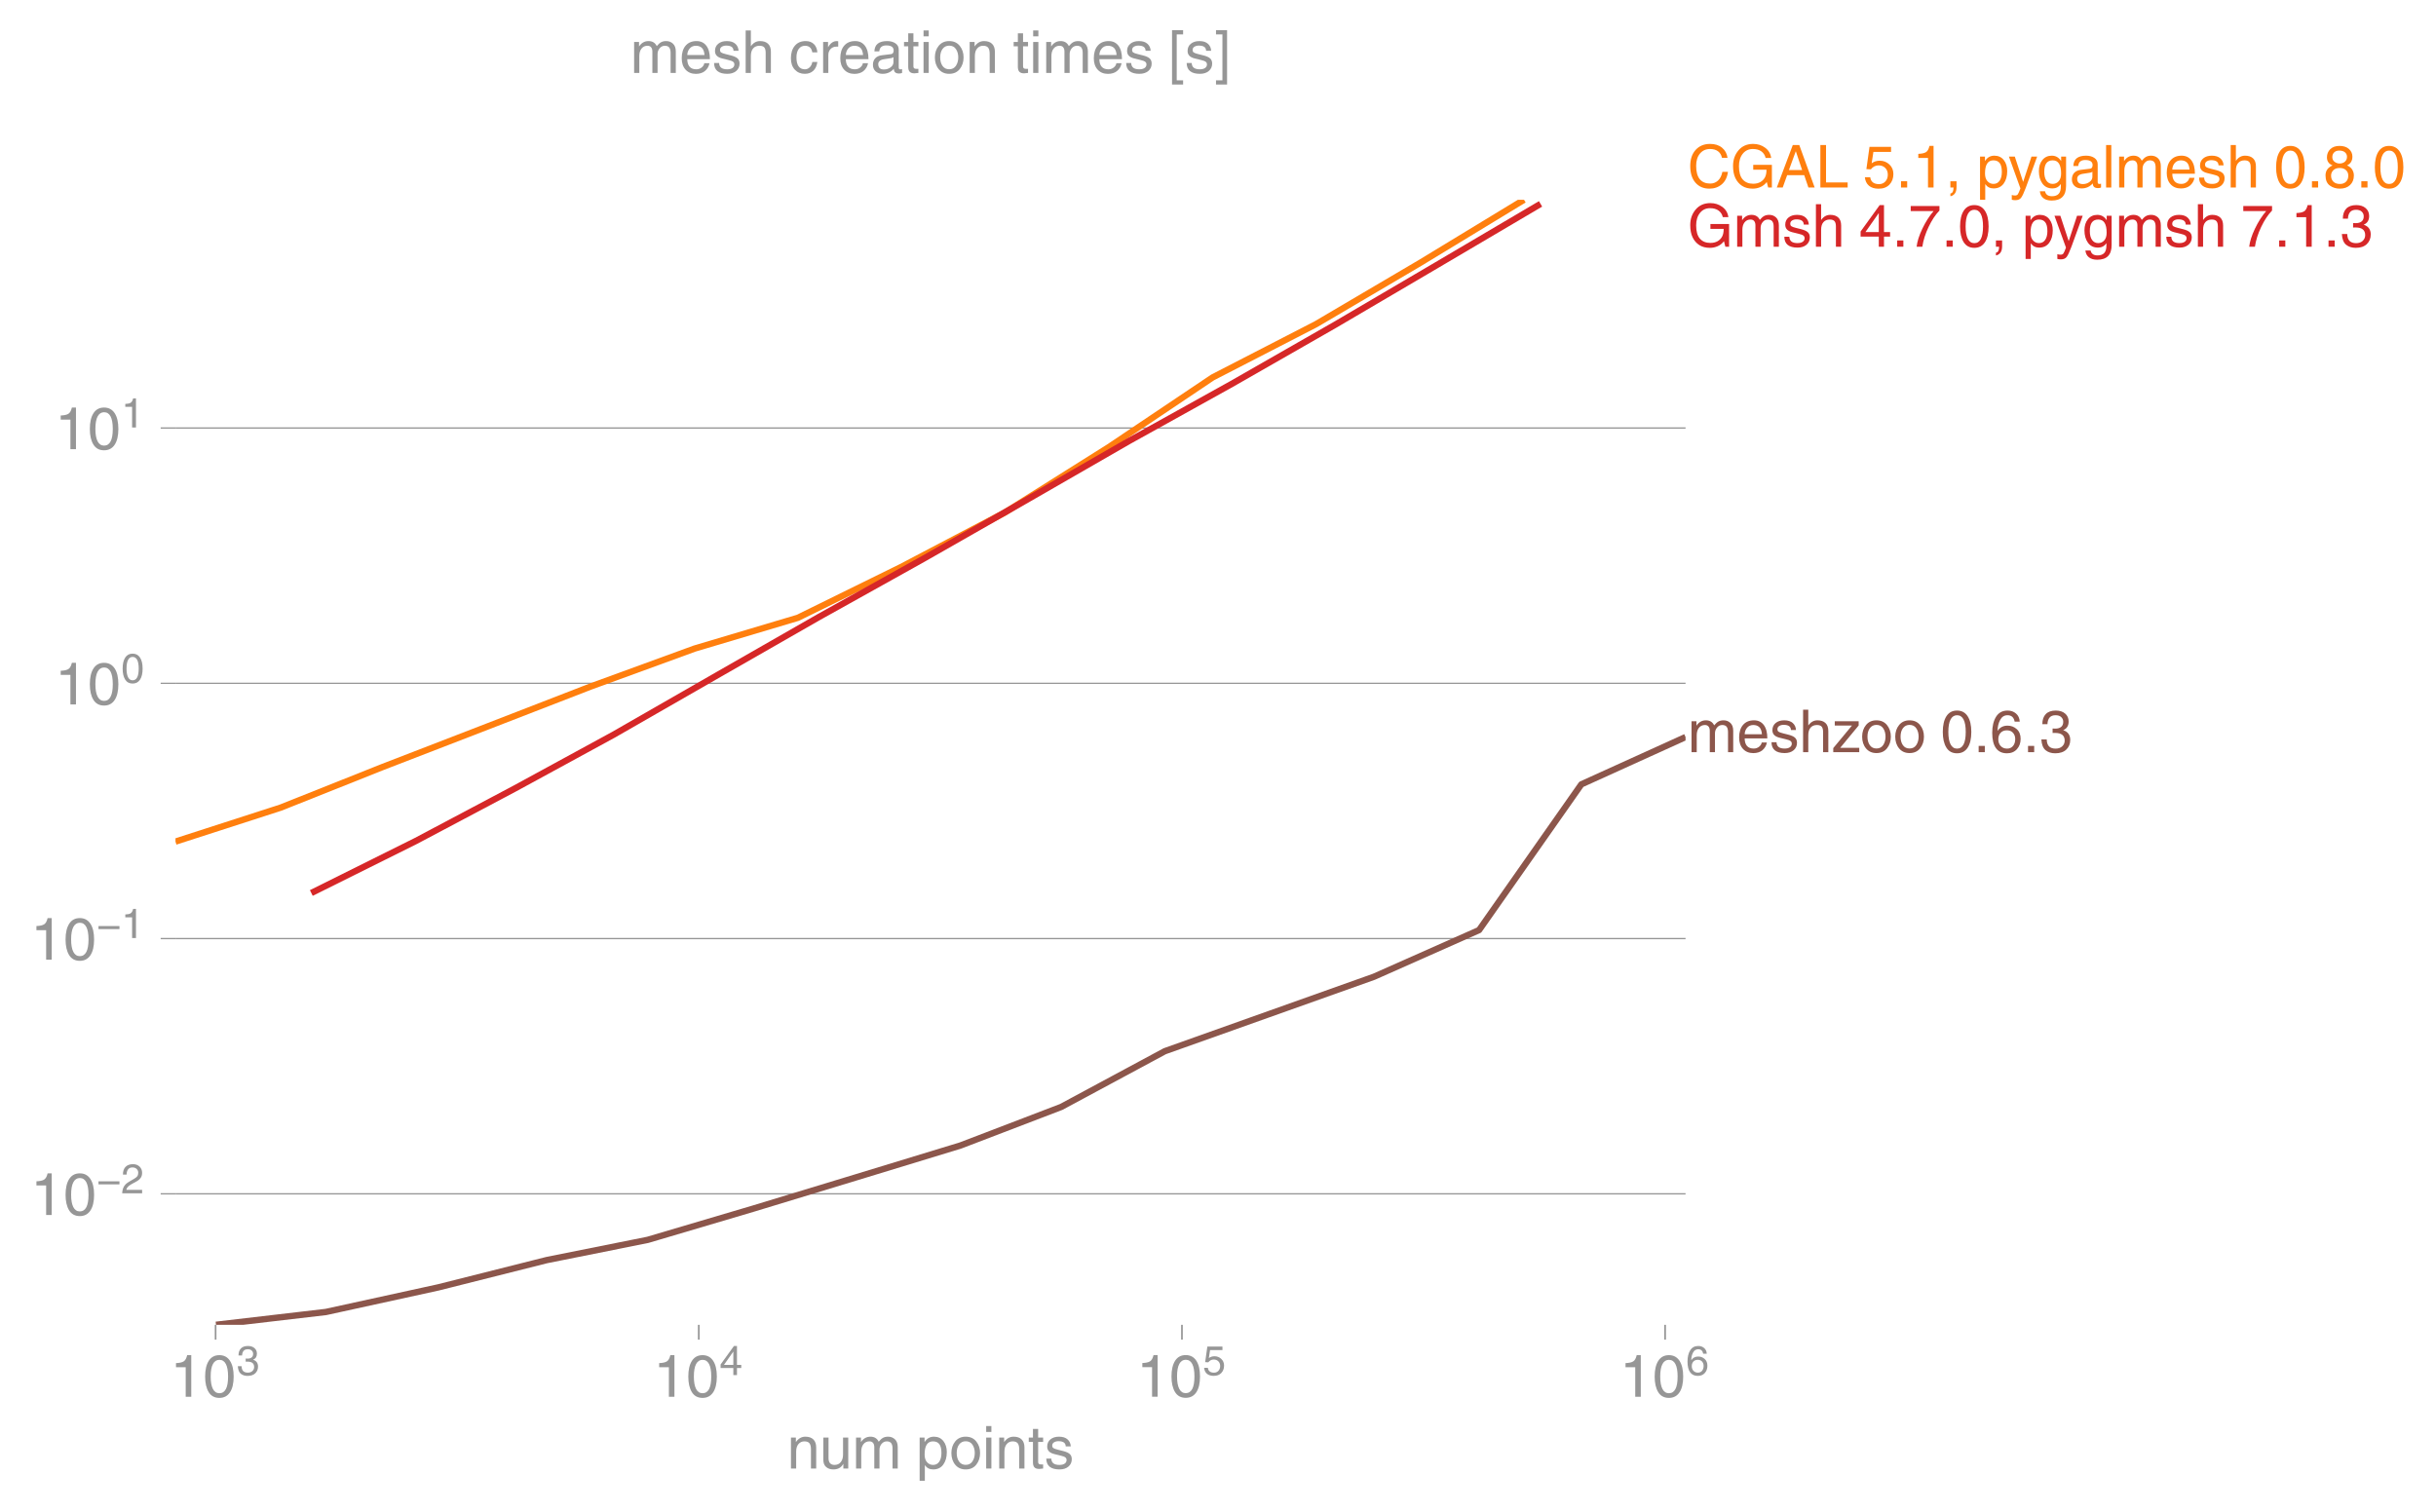
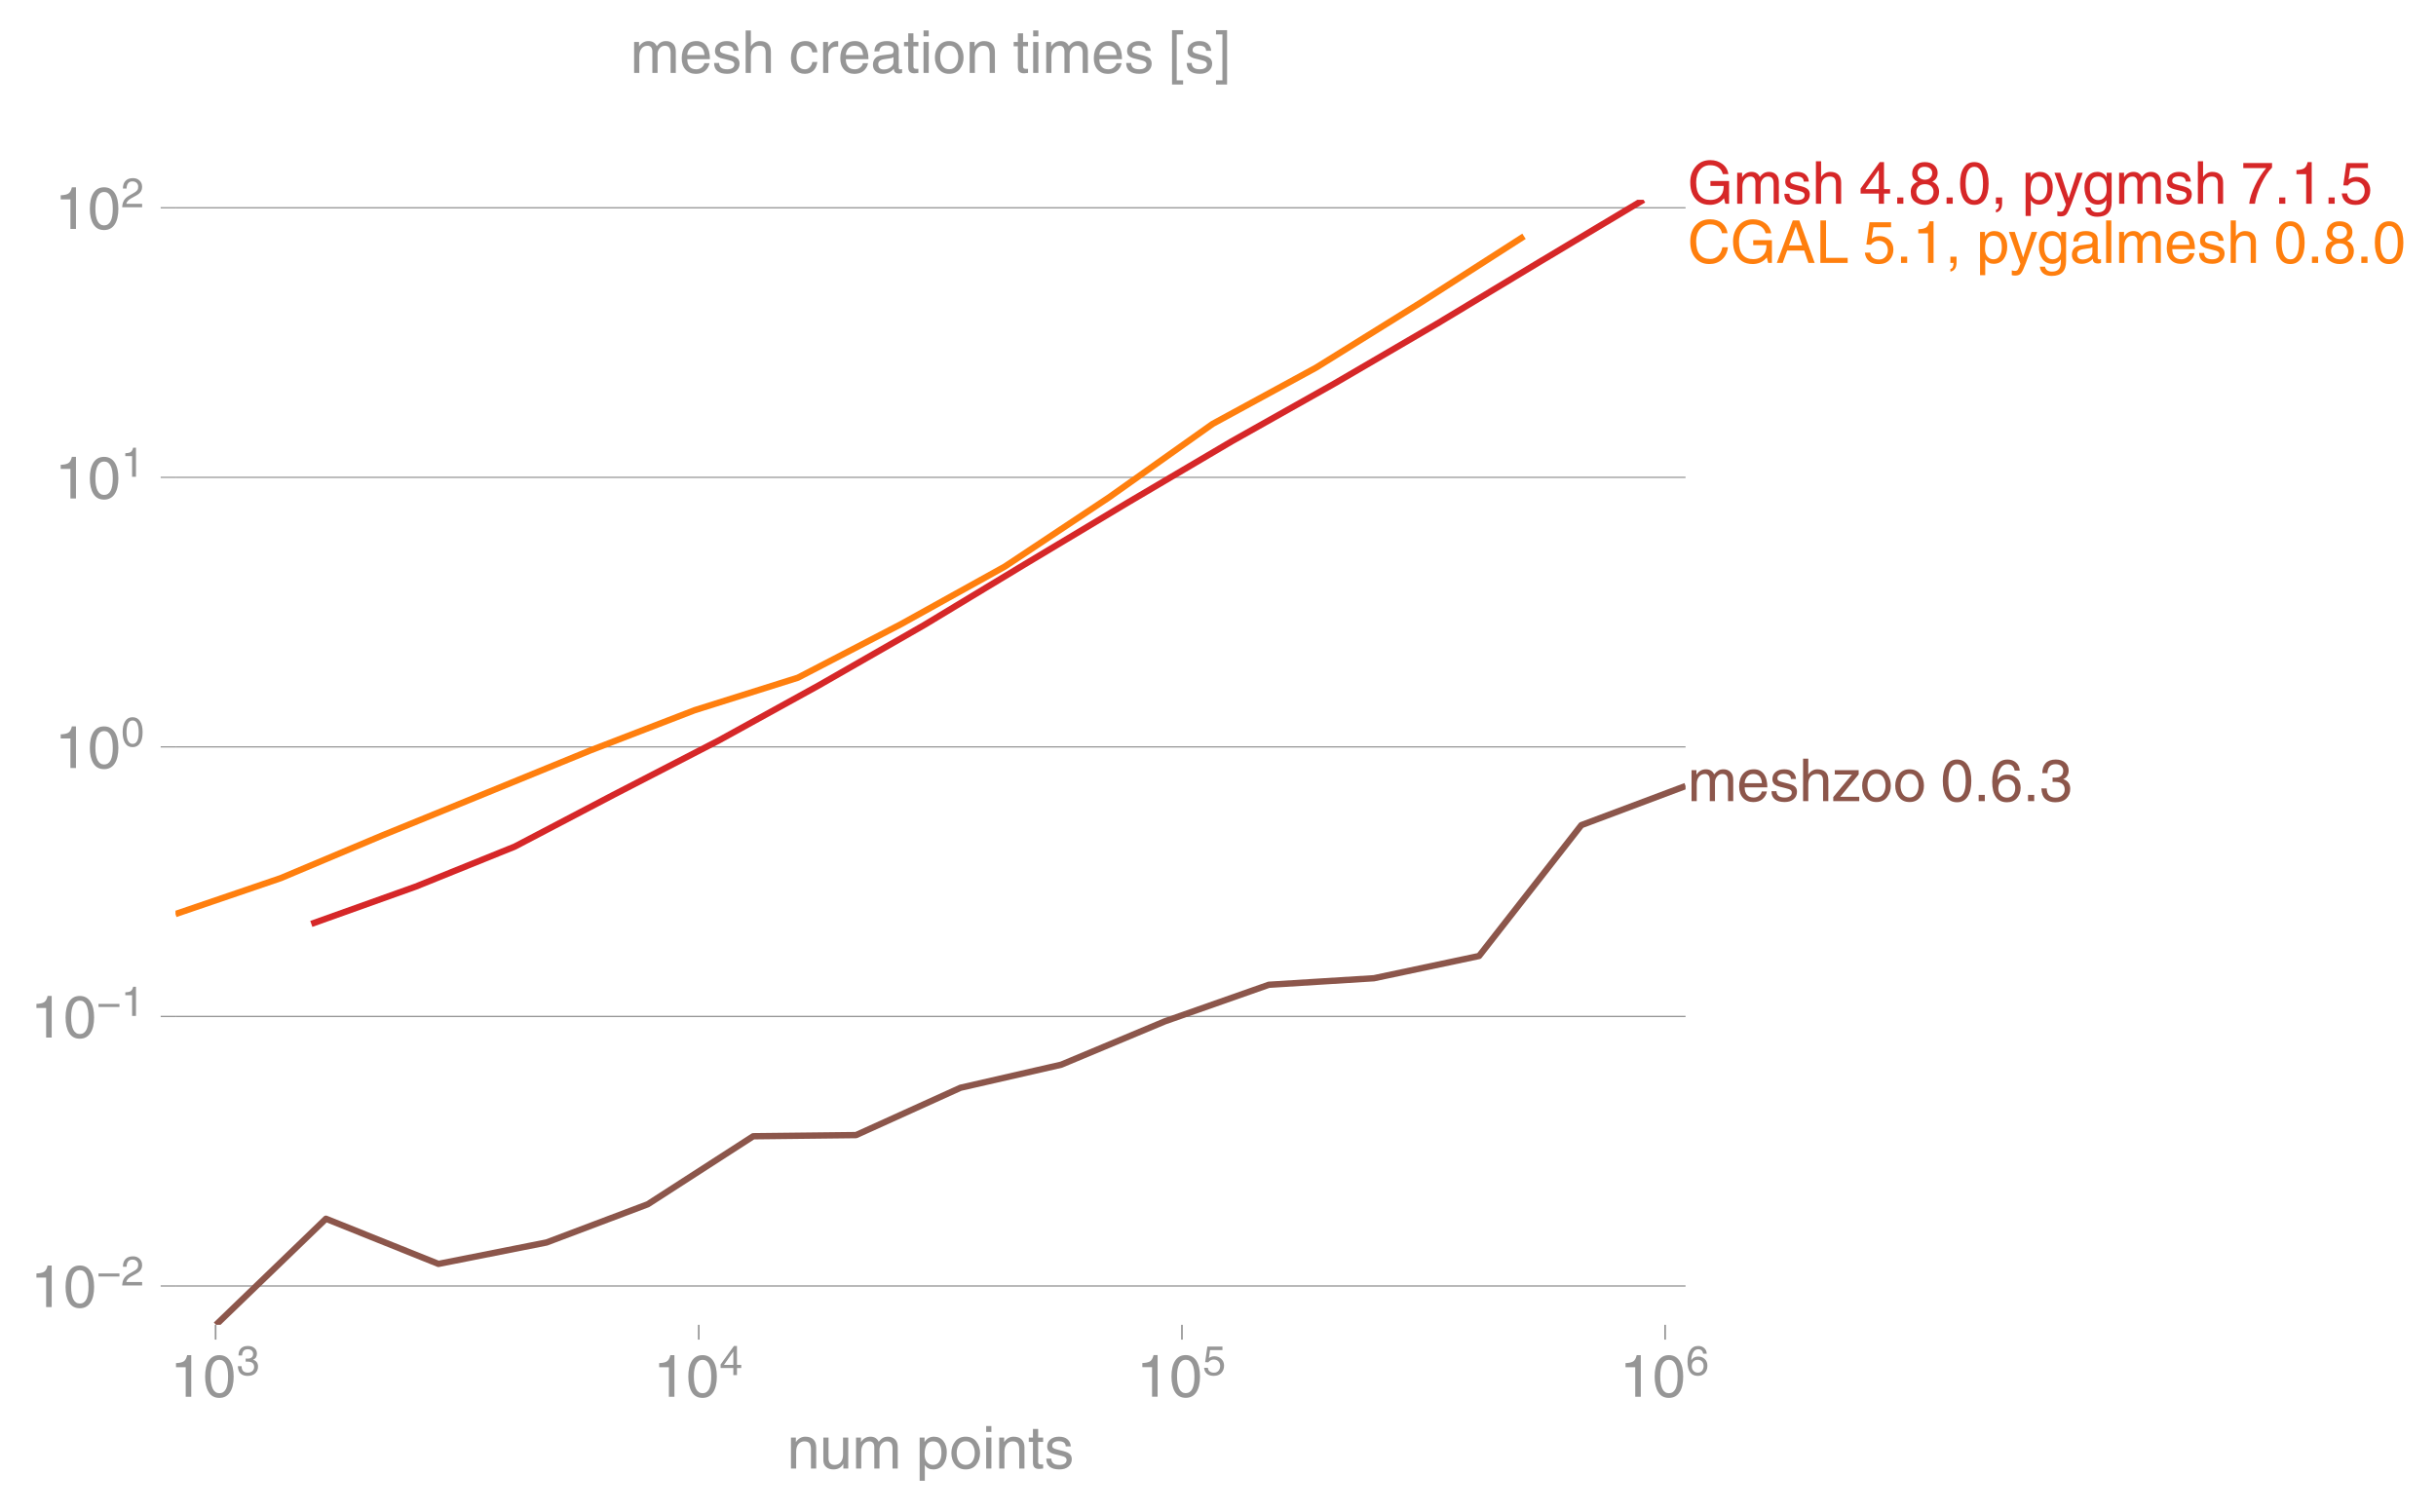
<svg xmlns="http://www.w3.org/2000/svg" xmlns:xlink="http://www.w3.org/1999/xlink" height="476.609" viewBox="0 0 576.096 357.457" width="768.128">
  <defs>
    <style>*{stroke-linecap:butt;stroke-linejoin:round}</style>
  </defs>
  <g id="figure_1">
    <path d="M0 357.457h576.096V0H0z" fill="none" id="patch_1" />
    <g id="axes_1">
      <path d="M41.5 313.361h357.12V47.25H41.5z" fill="none" id="patch_2" />
      <g id="matplotlib.axis_1">
        <g id="xtick_1">
          <g id="line2d_1">
            <defs>
-               <path d="M0 0v3.5" id="m8f7991a002" stroke="#969696" stroke-width=".4" />
-             </defs>
-             <use x="50.986" xlink:href="#m8f7991a002" y="313.361" fill="#969696" stroke="#969696" stroke-width=".4" />
+               <path d="M0 0v3.5" id="ma5dc2920b9" stroke="#969696" stroke-width=".4" />
+             </defs>
+             <use x="50.986" xlink:href="#ma5dc2920b9" y="313.361" fill="#969696" stroke="#969696" stroke-width=".4" />
          </g>
          <g transform="matrix(.14 0 0 -.14 40.206 330.41)" fill="#969696" id="text_1">
            <defs>
              <path d="M35.89 0h-9.374v49.906H10.109v6.985q8.594.28 12.782 2.75Q27.094 62.109 29 70.313h6.89z" id="HelveticaWorld-Regular-49" />
              <path d="M42.484 34.188q0 14.109-3.734 21.156-3.734 7.062-10.969 7.062-7.078 0-10.89-7.062-3.797-7.047-3.797-21.157 0-13.671 3.75-20.937Q20.609 6 27.78 6q7.235 0 10.969 7 3.734 7.016 3.734 21.188zm9.422 0q0-17.297-6.25-26.704-6.25-9.39-17.875-9.39-12.062 0-18.062 9.734-6 9.75-6 26.36 0 17.03 6.14 26.578 6.157 9.547 17.922 9.547 11.625 0 17.875-9.5t6.25-26.626z" id="HelveticaWorld-Regular-48" />
              <path d="M22.406 39.984q2.203-.187 4.594-.187 6.203 0 9.781 2.86 3.594 2.859 3.594 8.656 0 4.687-3.344 7.89-3.343 3.203-9.64 3.203-6.985 0-10.235-4.11-3.234-4.093-3.437-10.983h-8.64q0 10.984 5.765 16.984 5.765 6.016 16.937 6.016 9.922 0 15.828-5.11 5.907-5.094 5.907-13.39 0-10.704-9.032-14.5v-.204q11.72-4 11.72-16.406 0-9.906-6.595-16.265-6.593-6.344-18.703-6.344-9.906 0-16.312 5.203Q4.204 8.5 3.422 21.484H12.5q.203-8.109 4-11.797Q20.313 6 27.484 6q6.938 0 11.141 3.86 4.203 3.859 4.203 9.718 0 6.406-4.016 9.672-4 3.266-12.39 3.266-2 0-4.016-.094z" id="HelveticaWorld-Regular-51" />
            </defs>
            <use transform="translate(0 .173)" xlink:href="#HelveticaWorld-Regular-49" />
            <use transform="translate(55.615 .173)" xlink:href="#HelveticaWorld-Regular-48" />
            <use transform="matrix(.7 0 0 .7 112.146 36.781)" xlink:href="#HelveticaWorld-Regular-51" />
          </g>
        </g>
        <g id="xtick_2">
-           <use x="165.254" xlink:href="#m8f7991a002" y="313.361" fill="#969696" stroke="#969696" stroke-width=".4" id="line2d_2" />
+           <use x="165.254" xlink:href="#ma5dc2920b9" y="313.361" fill="#969696" stroke="#969696" stroke-width=".4" id="line2d_2" />
          <g transform="matrix(.14 0 0 -.14 154.474 330.41)" fill="#969696" id="text_2">
            <defs>
              <path d="M10.594 24.703h22.61v31.89h-.188zM42 17.093V0h-8.797v17.094H2.484v8.593L34.72 70.314H42v-45.61h10.297v-7.61z" id="HelveticaWorld-Regular-52" />
            </defs>
            <use transform="translate(0 .173)" xlink:href="#HelveticaWorld-Regular-49" />
            <use transform="translate(55.615 .173)" xlink:href="#HelveticaWorld-Regular-48" />
            <use transform="matrix(.7 0 0 .7 112.146 36.781)" xlink:href="#HelveticaWorld-Regular-52" />
          </g>
        </g>
        <g id="xtick_3">
-           <use x="279.522" xlink:href="#m8f7991a002" y="313.361" fill="#969696" stroke="#969696" stroke-width=".4" id="line2d_3" />
+           <use x="279.522" xlink:href="#ma5dc2920b9" y="313.361" fill="#969696" stroke="#969696" stroke-width=".4" id="line2d_3" />
          <g transform="matrix(.14 0 0 -.14 268.742 330.41)" fill="#969696" id="text_3">
            <defs>
              <path d="M14.703 40.922q5.813 4.39 13.625 4.39 9.469 0 16.281-6.296 6.813-6.297 6.813-16.22 0-10.78-6.578-17.796-6.563-7-18.422-7-10.313 0-16.266 5.047Q4.203 8.109 3.22 17.39h9.094q.671-5.672 4.437-8.672 3.766-3 10.453-3 6.485 0 10.64 4.484Q42 14.703 42 21.688q0 7.125-4.36 11.421-4.343 4.297-11.218 4.297-7.813 0-13.047-6.687l-7.563.39 5.266 37.594h36.438v-8.5H17.672z" id="HelveticaWorld-Regular-53" />
            </defs>
            <use transform="translate(0 .3)" xlink:href="#HelveticaWorld-Regular-49" />
            <use transform="translate(55.615 .3)" xlink:href="#HelveticaWorld-Regular-48" />
            <use transform="matrix(.7 0 0 .7 112.146 36.908)" xlink:href="#HelveticaWorld-Regular-53" />
          </g>
        </g>
        <g id="xtick_4">
-           <use x="393.789" xlink:href="#m8f7991a002" y="313.361" fill="#969696" stroke="#969696" stroke-width=".4" id="line2d_4" />
+           <use x="393.789" xlink:href="#ma5dc2920b9" y="313.361" fill="#969696" stroke="#969696" stroke-width=".4" id="line2d_4" />
          <g transform="matrix(.14 0 0 -.14 383.01 330.41)" fill="#969696" id="text_4">
            <defs>
              <path d="M14.11 21.578q0-6.875 4.093-11.234Q22.313 6 28.906 6q6.297 0 10.032 4.438 3.734 4.453 3.734 11.687 0 6.297-3.688 10.547-3.687 4.25-10.468 4.25-6.594 0-10.5-4.156-3.907-4.157-3.907-11.188zM41.702 51.61q-.984 5.375-3.984 8.078-3 2.72-8.125 2.72-8.11 0-12.36-7.923-4.25-7.906-4.343-18.109l.203-.188q5.61 8.641 16.687 8.641 8.844 0 15.438-5.86 6.593-5.859 6.593-16.452 0-10.5-6.25-17.47-6.25-6.952-16.843-6.952-12.219 0-18.563 8.687-6.344 8.703-6.344 25.938 0 16.593 6.485 27.093 6.5 10.5 19.484 10.5 8.407 0 14.219-5.015 5.813-5 6.297-13.688z" id="HelveticaWorld-Regular-54" />
            </defs>
            <use transform="translate(0 .173)" xlink:href="#HelveticaWorld-Regular-49" />
            <use transform="translate(55.615 .173)" xlink:href="#HelveticaWorld-Regular-48" />
            <use transform="matrix(.7 0 0 .7 112.146 36.781)" xlink:href="#HelveticaWorld-Regular-54" />
          </g>
        </g>
        <g transform="matrix(.14 0 0 -.14 186.133 347.359)" fill="#969696" id="text_5">
          <defs>
            <path d="M49.219 0h-8.844v32.172q0 7.422-2.594 10.578-2.578 3.156-8.578 3.156-5.906 0-9.875-4.5-3.953-4.484-3.953-12.89V0H6.594v52.297h8.297v-7.375h.203q6.203 8.89 15.812 8.89 8.89 0 13.594-4.718 4.719-4.703 4.719-13.5z" id="HelveticaWorld-Regular-110" />
            <path d="M6.11 52.297h8.78V17.578q0-5.765 2.61-8.625Q20.125 6.11 25 6.11q6.781 0 10.594 4.797 3.812 4.813 3.812 12.578v28.813h8.782V0H39.89v7.625l-.188.188q-4.984-9.329-16.61-9.329-7.515 0-12.25 4.094Q6.11 6.688 6.11 14.703z" id="HelveticaWorld-Regular-117" />
            <path d="M6.594 52.297h8.297v-7.375h.203q5.906 8.89 15.812 8.89 9.813 0 13.922-8.5 3.75 4.594 7.266 6.547 3.515 1.953 8.703 1.953 6.781 0 11.484-4.453Q77 44.922 77 36.187V0h-8.781v33.797q0 6.094-2.297 9.094-2.297 3.015-7.422 3.015-5.172 0-8.75-4.203-3.563-4.203-3.563-9.812V0h-8.78v36.188q0 4.53-2.11 7.124-2.094 2.594-6.094 2.594-6.297 0-10.062-4.687-3.766-4.688-3.766-12.703V0H6.594z" id="HelveticaWorld-Regular-109" />
            <path d="M14.984 23.688q0-8.407 4.094-13 4.11-4.579 10.219-4.579 6.687 0 10.39 5.438 3.72 5.453 3.72 14.765 0 10.22-3.563 14.907-3.563 4.687-10.735 4.687-6.984 0-10.562-5.5-3.563-5.5-3.563-16.718zm-8.39 28.609h8.297v-7.375h.203q5.61 8.89 15.625 8.89 10.11 0 15.937-7.359 5.828-7.344 5.828-18.766 0-12.796-5.953-21Q40.578-1.515 29.5-1.515q-9.094 0-13.922 7.032h-.203v-26.22H6.594z" id="HelveticaWorld-Regular-112" />
            <path d="M12.703 26.219q0-8.735 3.953-14.375 3.953-5.64 11.219-5.64 7.531 0 11.438 5.905 3.906 5.907 3.906 14.11 0 8.297-3.907 14.078-3.906 5.797-11.437 5.797-6.969 0-11.078-5.453-4.094-5.438-4.094-14.422zm-8.984 0q0 11.672 6.484 19.625 6.5 7.968 17.672 7.968 11.438 0 17.875-8.062 6.453-8.047 6.453-19.531 0-11.516-6.406-19.625-6.39-8.11-17.922-8.11-11.078 0-17.625 7.86-6.531 7.86-6.531 19.875z" id="HelveticaWorld-Regular-111" />
            <path d="M6.594 61.813v9.968h8.781v-9.969zM15.375 0H6.594v52.297h8.781z" id="HelveticaWorld-Regular-105" />
            <path d="M17.188 45.016V10.984q0-2 1.093-3.046 1.11-1.047 3.938-1.047h3.375V0Q20.797-.688 19-.688q-5.516 0-8.063 2.641-2.53 2.64-2.53 8.547v34.516H1.311v7.28h7.094v14.595h8.781V52.297h8.407v-7.281z" id="HelveticaWorld-Regular-116" />
            <path d="M36.078 37.406q-.187 4.688-3.344 6.735-3.14 2.047-9.047 2.047-4.296 0-7.359-1.907-3.047-1.89-3.047-5.468 0-2.829 1.797-4.172 1.813-1.344 7.828-2.86l8.688-2.187q7.906-2 11.297-5.11 3.406-3.093 3.406-8.656 0-7.719-5.64-12.531-5.641-4.813-15.063-4.813-11 0-16.64 4.563-5.626 4.578-5.735 13.75h8.5q.203-5.422 3.594-8.063 3.39-2.625 10.171-2.625 5.516 0 8.766 2.188 3.25 2.203 3.25 6.11 0 2.78-2.11 4.437-2.093 1.672-8.296 3.078l-10.203 2.5q-6.203 1.562-9.157 4.656-2.953 3.094-2.953 8.031 0 7.72 5.516 12.203 5.531 4.5 14.406 4.5 9.485 0 14.531-4.624 5.047-4.61 5.344-11.782z" id="HelveticaWorld-Regular-115" />
          </defs>
          <use xlink:href="#HelveticaWorld-Regular-110" />
          <use x="55.176" xlink:href="#HelveticaWorld-Regular-117" />
          <use x="109.961" xlink:href="#HelveticaWorld-Regular-109" />
          <use x="192.969" xlink:href="#HelveticaWorld-Regular-32" />
          <use x="217.383" xlink:href="#HelveticaWorld-Regular-112" />
          <use x="273.877" xlink:href="#HelveticaWorld-Regular-111" />
          <use x="329.785" xlink:href="#HelveticaWorld-Regular-105" />
          <use x="351.807" xlink:href="#HelveticaWorld-Regular-110" />
          <use x="406.982" xlink:href="#HelveticaWorld-Regular-116" />
          <use x="434.668" xlink:href="#HelveticaWorld-Regular-115" />
        </g>
      </g>
      <g id="matplotlib.axis_2">
        <g id="ytick_1">
-           <path clip-path="url(#p9f9def0054)" d="M41.5 282.382h357.12" fill="none" stroke="#969696" stroke-linecap="square" stroke-width=".3" id="line2d_5" />
+           <path clip-path="url(#p8ce16226fa)" d="M41.5 304.178h357.12" fill="none" stroke="#969696" stroke-linecap="square" stroke-width=".3" id="line2d_5" />
          <g id="line2d_6">
            <defs>
-               <path d="M0 0h-3.5" id="mca8e8d5b51" stroke="#969696" stroke-width=".3" />
-             </defs>
-             <use x="41.5" xlink:href="#mca8e8d5b51" y="282.382" fill="#969696" stroke="#969696" stroke-width=".3" />
-           </g>
-           <g transform="matrix(.14 0 0 -.14 7.2 287.406)" fill="#969696" id="text_6">
+               <path d="M0 0h-3.5" id="m4bba16a520" stroke="#969696" stroke-width=".3" />
+             </defs>
+             <use x="41.5" xlink:href="#m4bba16a520" y="304.178" fill="#969696" stroke="#969696" stroke-width=".3" />
+           </g>
+           <g transform="matrix(.14 0 0 -.14 7.2 309.203)" fill="#969696" id="text_6">
            <defs>
              <path d="M54.594 21.578H4v7.328h50.594z" id="HelveticaWorld-Regular-8722" />
              <path d="M4.39 45.125q0 12.39 6.391 18.781 6.406 6.407 17.938 6.407 9.656 0 15.812-5.86 6.157-5.86 6.157-15.14 0-7.22-3.547-12.188-3.532-4.953-10.422-8.703l-12.11-6.64Q13.922 15.921 12.5 8.296h38.188V0H2.593q.39 9.906 4.297 16.5 3.906 6.594 12.203 11.375l12.593 7.328q5.032 2.89 7.329 5.984 2.297 3.094 2.297 8.516 0 5.375-3.766 9.031-3.75 3.672-10.156 3.672-7.078 0-10.594-4.672-3.516-4.656-3.61-12.609z" id="HelveticaWorld-Regular-50" />
            </defs>
            <use transform="translate(0 .173)" xlink:href="#HelveticaWorld-Regular-49" />
            <use transform="translate(55.615 .173)" xlink:href="#HelveticaWorld-Regular-48" />
            <use transform="matrix(.7 0 0 .7 112.146 36.781)" xlink:href="#HelveticaWorld-Regular-8722" />
            <use transform="matrix(.7 0 0 .7 153.161 36.781)" xlink:href="#HelveticaWorld-Regular-50" />
          </g>
        </g>
        <g id="ytick_2">
-           <path clip-path="url(#p9f9def0054)" d="M41.5 222.002h357.12" fill="none" stroke="#969696" stroke-linecap="square" stroke-width=".3" id="line2d_7" />
-           <use x="41.5" xlink:href="#mca8e8d5b51" y="222.002" fill="#969696" stroke="#969696" stroke-width=".3" id="line2d_8" />
-           <g transform="matrix(.14 0 0 -.14 7.2 227.027)" fill="#969696" id="text_7">
+           <path clip-path="url(#p8ce16226fa)" d="M41.5 240.42h357.12" fill="none" stroke="#969696" stroke-linecap="square" stroke-width=".3" id="line2d_7" />
+           <use x="41.5" xlink:href="#m4bba16a520" y="240.421" fill="#969696" stroke="#969696" stroke-width=".3" id="line2d_8" />
+           <g transform="matrix(.14 0 0 -.14 7.2 245.445)" fill="#969696" id="text_7">
            <use transform="translate(0 .173)" xlink:href="#HelveticaWorld-Regular-49" />
            <use transform="translate(55.615 .173)" xlink:href="#HelveticaWorld-Regular-48" />
            <use transform="matrix(.7 0 0 .7 112.146 36.781)" xlink:href="#HelveticaWorld-Regular-8722" />
            <use transform="matrix(.7 0 0 .7 153.161 36.781)" xlink:href="#HelveticaWorld-Regular-49" />
          </g>
        </g>
        <g id="ytick_3">
-           <path clip-path="url(#p9f9def0054)" d="M41.5 161.622h357.12" fill="none" stroke="#969696" stroke-linecap="square" stroke-width=".3" id="line2d_9" />
-           <use x="41.5" xlink:href="#mca8e8d5b51" y="161.622" fill="#969696" stroke="#969696" stroke-width=".3" id="line2d_10" />
-           <g transform="matrix(.14 0 0 -.14 12.94 166.647)" fill="#969696" id="text_8">
+           <path clip-path="url(#p8ce16226fa)" d="M41.5 176.663h357.12" fill="none" stroke="#969696" stroke-linecap="square" stroke-width=".3" id="line2d_9" />
+           <use x="41.5" xlink:href="#m4bba16a520" y="176.663" fill="#969696" stroke="#969696" stroke-width=".3" id="line2d_10" />
+           <g transform="matrix(.14 0 0 -.14 12.94 181.688)" fill="#969696" id="text_8">
            <use transform="translate(0 .173)" xlink:href="#HelveticaWorld-Regular-49" />
            <use transform="translate(55.615 .173)" xlink:href="#HelveticaWorld-Regular-48" />
            <use transform="matrix(.7 0 0 .7 112.146 36.781)" xlink:href="#HelveticaWorld-Regular-48" />
          </g>
        </g>
        <g id="ytick_4">
-           <path clip-path="url(#p9f9def0054)" d="M41.5 101.242h357.12" fill="none" stroke="#969696" stroke-linecap="square" stroke-width=".3" id="line2d_11" />
-           <use x="41.5" xlink:href="#mca8e8d5b51" y="101.242" fill="#969696" stroke="#969696" stroke-width=".3" id="line2d_12" />
-           <g transform="matrix(.14 0 0 -.14 12.94 106.267)" fill="#969696" id="text_9">
+           <path clip-path="url(#p8ce16226fa)" d="M41.5 112.906h357.12" fill="none" stroke="#969696" stroke-linecap="square" stroke-width=".3" id="line2d_11" />
+           <use x="41.5" xlink:href="#m4bba16a520" y="112.906" fill="#969696" stroke="#969696" stroke-width=".3" id="line2d_12" />
+           <g transform="matrix(.14 0 0 -.14 12.94 117.93)" fill="#969696" id="text_9">
            <use transform="translate(0 .173)" xlink:href="#HelveticaWorld-Regular-49" />
            <use transform="translate(55.615 .173)" xlink:href="#HelveticaWorld-Regular-48" />
            <use transform="matrix(.7 0 0 .7 112.146 36.781)" xlink:href="#HelveticaWorld-Regular-49" />
          </g>
        </g>
-       </g>
-       <path clip-path="url(#p9f9def0054)" d="M51.086 313.361l26-3.036 26.6-5.819 25.577-6.444 23.927-4.796 24.939-7.382 24.326-7.399 24.701-7.538 23.814-9.118 24.501-13.184 24.598-8.758 24.853-8.848 24.873-11.044 24.18-34.469 24.645-11.187" fill="none" stroke="#8c564b" stroke-linecap="square" stroke-width="1.5" id="line2d_13" />
-       <path clip-path="url(#p9f9def0054)" d="M41.5 199.067l24.891-8.042 24.172-9.632 24.838-9.595 24.23-9.392 24.63-8.993 24.423-7.283 24.344-11.973 24.6-12.923 24.556-15.445 24.591-16.513 24.443-12.593 24.714-14.551 24.485-14.883" fill="none" stroke="#ff7f0e" stroke-linecap="square" stroke-width="1.5" id="line2d_14" />
-       <path clip-path="url(#p9f9def0054)" d="M73.624 211.224l24.685-12.289 23.432-12.42 23.29-12.693 24.948-14.315 23.571-13.495 25.003-13.943 23.78-13.565 24.69-14.209 24.224-13.46 24.392-13.954 24.235-14.237 24.456-14.418" fill="none" stroke="#d62728" stroke-linecap="square" stroke-width="1.5" id="line2d_15" />
-       <g transform="matrix(.14 0 0 -.14 399.113 177.915)" fill="#8c564b" id="text_10">
+         <g id="ytick_5">
+           <path clip-path="url(#p8ce16226fa)" d="M41.5 49.149h357.12" fill="none" stroke="#969696" stroke-linecap="square" stroke-width=".3" id="line2d_13" />
+           <use x="41.5" xlink:href="#m4bba16a520" y="49.149" fill="#969696" stroke="#969696" stroke-width=".3" id="line2d_14" />
+           <g transform="matrix(.14 0 0 -.14 12.94 54.173)" fill="#969696" id="text_10">
+             <use transform="translate(0 .173)" xlink:href="#HelveticaWorld-Regular-49" />
+             <use transform="translate(55.615 .173)" xlink:href="#HelveticaWorld-Regular-48" />
+             <use transform="matrix(.7 0 0 .7 112.146 36.781)" xlink:href="#HelveticaWorld-Regular-50" />
+           </g>
+         </g>
+       </g>
+       <path clip-path="url(#p8ce16226fa)" d="M51.086 313.361l26-25.086 26.6 10.681 25.577-5.07 23.927-9.034 24.939-16.09 24.326-.276 24.701-11.195 23.814-5.457 24.501-10.247 24.598-8.655 24.853-1.545 24.873-5.266 24.18-30.948 24.645-9.25" fill="none" stroke="#8c564b" stroke-linecap="square" stroke-width="1.5" id="line2d_15" />
+       <path clip-path="url(#p8ce16226fa)" d="M41.5 216.203l24.891-8.492 24.172-10.17 24.838-10.132 24.23-9.918 24.63-9.496 24.423-7.69 24.344-12.643 24.6-13.647 24.556-16.309 24.591-17.436 24.443-13.297 24.714-15.365 24.485-15.715" fill="none" stroke="#ff7f0e" stroke-linecap="square" stroke-width="1.5" id="line2d_16" />
+       <path clip-path="url(#p8ce16226fa)" d="M73.624 218.533l24.685-8.819 23.432-9.469 23.29-12.21 24.948-12.884 23.571-12.986 25.003-14.315 23.78-14.367 24.69-14.79 24.224-14.279 24.392-13.726 24.235-14.136 24.456-14.74 24.361-14.563" fill="none" stroke="#d62728" stroke-linecap="square" stroke-width="1.5" id="line2d_17" />
+       <g transform="matrix(.14 0 0 -.14 399.113 189.498)" fill="#8c564b" id="text_11">
        <defs>
          <path d="M42.484 30.328q-.687 8.485-4.5 12.031-3.797 3.547-10.109 3.547-6.39 0-10.328-4.5-3.922-4.484-4.172-11.078zm8.391-13.922q-1.453-8.11-7.953-13.422-5.719-4.5-15.047-4.593-10.984.093-17.438 7.203Q4 12.704 4 24.704q0 13.78 6.64 21.437 6.641 7.672 18.47 7.672 10.593 0 16.546-7.922 5.953-7.907 5.953-22.594H13.375q0-8.203 3.813-12.703Q21 6.109 28.608 6.109q5.375 0 9.235 3.235 3.86 3.25 4.25 7.062z" id="HelveticaWorld-Regular-101" />
          <path d="M49.219 0h-8.844v34.188q0 6.296-2.438 9-2.437 2.718-7.953 2.718-6.797 0-10.703-4.406-3.906-4.39-3.906-12.984V0H6.594v71.781h8.781V45.312h.203q6 8.5 15.328 8.5 8.594 0 13.453-4.5 4.86-4.484 4.86-13.718z" id="HelveticaWorld-Regular-104" />
          <path d="M14.11 7.328h32.187V0H2.39v6.89l31.64 38.126H4.938v7.28h40.374v-7.171z" id="HelveticaWorld-Regular-122" />
          <path d="M19.094 0H8.687v10.594h10.407z" id="HelveticaWorld-Regular-46" />
        </defs>
        <use xlink:href="#HelveticaWorld-Regular-109" />
        <use x="83.008" xlink:href="#HelveticaWorld-Regular-101" />
        <use x="138.428" xlink:href="#HelveticaWorld-Regular-115" />
        <use x="188.428" xlink:href="#HelveticaWorld-Regular-104" />
        <use x="243.604" xlink:href="#HelveticaWorld-Regular-122" />
        <use x="291.072" xlink:href="#HelveticaWorld-Regular-111" />
        <use x="346.98" xlink:href="#HelveticaWorld-Regular-111" />
        <use x="402.889" xlink:href="#HelveticaWorld-Regular-32" />
        <use x="427.303" xlink:href="#HelveticaWorld-Regular-48" />
        <use x="482.918" xlink:href="#HelveticaWorld-Regular-46" />
        <use x="510.701" xlink:href="#HelveticaWorld-Regular-54" />
        <use x="566.316" xlink:href="#HelveticaWorld-Regular-46" />
        <use x="594.1" xlink:href="#HelveticaWorld-Regular-51" />
      </g>
-       <g transform="matrix(.14 0 0 -.14 399.113 44.355)" fill="#ff7f0e" id="text_11">
+       <g transform="matrix(.14 0 0 -.14 399.113 62.188)" fill="#ff7f0e" id="text_12">
        <defs>
          <path d="M58.016 50.203q-1.625 7.313-6.782 11.094-5.14 3.797-13.343 3.797-10.594 0-17.047-7.703-6.438-7.688-6.438-20.766 0-15.14 6.094-22.547 6.11-7.39 17.688-7.39 7.609 0 13.093 5.046 5.5 5.063 7.407 14.688h9.421Q66.22 12.594 57.625 5.344t-20.906-7.25q-14.703 0-23.516 10.11Q4.391 18.311 4.391 36.28q0 17.328 9.203 27.36 9.203 10.047 24.297 10.047 12.5 0 20.265-6.454 7.766-6.437 9.235-17.03z" id="HelveticaWorld-Regular-67" />
          <path d="M38.484 38.375h31.532V0h-6.297l-2.344 9.281Q56.781 3.421 50.578.75q-6.187-2.656-12.875-2.656-10.797 0-18.047 4.703-7.25 4.719-11.265 13.015-4 8.313-4 20.72 0 15.468 9.203 26.312 9.203 10.843 24.781 10.843 11.625 0 20.313-6.5Q67.39 60.688 68.796 50h-9.375q-1.703 7.078-7.219 11.078-5.516 4.016-14.312 4.016-10.594 0-17.047-7.985-6.438-7.984-6.438-21.125 0-15.28 6.39-22.437Q27.204 6.39 38.282 6.39q7.235 0 12.235 2.859 5 2.86 7.687 7.766 2.688 4.906 2.688 13.062H38.484z" id="HelveticaWorld-Regular-71" />
          <path d="M44 29.5L33.406 61.078h-.203L21.687 29.5zm-25.297-8.594L11.188 0h-9.97l27 71.781h10.985L65.187 0H54.594l-7.078 20.906z" id="HelveticaWorld-Regular-65" />
          <path d="M17.672 8.594h36.531V0H8.11v71.781h9.563z" id="HelveticaWorld-Regular-76" />
          <path d="M8.688 10.594h10.406V.78q0-7.422-3.078-11.172-3.078-3.765-7.328-4.312v4.594Q14.015-9.422 14.015 0H8.687z" id="HelveticaWorld-Regular-44" />
          <path d="M39.016 52.297h9.562L29.891.984q-.5-1.375-.985-2.593-4.25-11.329-7.328-15.547-3.078-4.235-9.953-4.235-3.61 0-5.906.782v8.015q2.484-.89 5.468-.89 3.22 0 4.704 2.03 1.5 2.032 4.421 9.938L.875 52.297h9.922L24.812 9.719H25z" id="HelveticaWorld-Regular-121" />
          <path d="M12.984 26.313q0-9.61 3.813-14.907Q20.609 6.11 27.094 6.11q6.312 0 10.312 4.579 4 4.593 4 13 0 11.03-3.5 16.625-3.484 5.593-10.61 5.593-7.171 0-10.75-4.765-3.562-4.766-3.562-14.828zM49.812 2.983q0-12.609-6.062-18.797-6.047-6.203-18.266-6.203-8.78 0-13.984 4.047Q6.297-13.922 5.516-6.39h8.796q.672-3.812 3.532-6.062 2.86-2.25 8.281-2.25 7.375 0 11.125 3.969 3.766 3.953 3.766 12.828v3.719h-.188q-4.937-7.329-13.922-7.329-11.187 0-17.093 8.25-5.907 8.25-5.907 20.953 0 11.625 5.953 18.875 5.97 7.25 15.829 7.25 9.906 0 15.625-8.89h.187v7.375h8.313z" id="HelveticaWorld-Regular-103" />
          <path d="M38.375 26.703q-.969-1.015-3.828-1.656-2.86-.625-10.672-1.656-5.766-.688-8.469-2.844-2.703-2.14-2.703-5.656 0-4.297 2.281-6.688 2.297-2.39 7.329-2.39 6.296 0 11.171 3.578 4.891 3.593 4.891 8.718zM6.203 36.375q.297 8.844 5.734 13.14 5.454 4.297 15.844 4.297 8.297 0 13.907-3.765 5.624-3.75 5.624-10.844V9.078Q47.313 6 50.094 6q1.125 0 2.89.39V0Q50.594-.984 48-.984q-4.5 0-6.703 1.921-2.188 1.938-2.281 6.047-7.516-8.5-18.891-8.5-7.422 0-11.922 4.204Q3.72 6.89 3.72 13.624q0 6.89 3.906 11.125Q11.531 29 19 29.89l15.516 1.891q4.203.64 4.203 6.203 0 4.11-3.047 6.297-3.047 2.203-9.25 2.203-5.516 0-8.485-2.437-2.953-2.438-3.53-7.672z" id="HelveticaWorld-Regular-97" />
          <path d="M15.375 0H6.594v71.781h8.781z" id="HelveticaWorld-Regular-108" />
          <path d="M27.594 40.578q5.422 0 8.953 3.094 3.547 3.11 3.547 8.234 0 4.594-3.407 7.547-3.39 2.953-9.687 2.953-5.61 0-8.672-3.11-3.047-3.093-3.047-7.874 0-5.125 3.813-7.984 3.812-2.86 8.5-2.86zm.093-7.562q-6.78 0-10.64-3.766-3.86-3.766-3.86-9.234 0-6.297 3.907-10.157Q21 6 28.219 6q6.406 0 10.234 3.86 3.828 3.859 3.828 10.265 0 5.469-3.828 9.172-3.828 3.719-10.766 3.719zM49.22 52.203q0-10.594-9.032-14.797 6.204-2.781 8.86-7.36 2.656-4.562 2.656-9.733 0-10.016-6.453-16.125-6.438-6.094-17.375-6.094-9.563 0-16.813 5.25-7.25 5.25-7.25 17.062 0 11.922 11.907 16.907-9.516 3.796-9.516 13.671 0 8.297 5.64 13.813 5.641 5.516 15.641 5.516 10.016 0 15.875-5.204 5.86-5.203 5.86-12.906z" id="HelveticaWorld-Regular-56" />
        </defs>
        <use xlink:href="#HelveticaWorld-Regular-67" />
        <use x="72.314" xlink:href="#HelveticaWorld-Regular-71" />
        <use x="149.414" xlink:href="#HelveticaWorld-Regular-65" />
        <use x="216.113" xlink:href="#HelveticaWorld-Regular-76" />
        <use x="271.729" xlink:href="#HelveticaWorld-Regular-32" />
        <use x="296.143" xlink:href="#HelveticaWorld-Regular-53" />
        <use x="351.758" xlink:href="#HelveticaWorld-Regular-46" />
        <use x="379.541" xlink:href="#HelveticaWorld-Regular-49" />
        <use x="435.156" xlink:href="#HelveticaWorld-Regular-44" />
        <use x="462.939" xlink:href="#HelveticaWorld-Regular-32" />
        <use x="487.354" xlink:href="#HelveticaWorld-Regular-112" />
        <use x="541.848" xlink:href="#HelveticaWorld-Regular-121" />
        <use x="589.457" xlink:href="#HelveticaWorld-Regular-103" />
        <use x="645.365" xlink:href="#HelveticaWorld-Regular-97" />
        <use x="700.297" xlink:href="#HelveticaWorld-Regular-108" />
        <use x="722.318" xlink:href="#HelveticaWorld-Regular-109" />
        <use x="805.326" xlink:href="#HelveticaWorld-Regular-101" />
        <use x="860.746" xlink:href="#HelveticaWorld-Regular-115" />
        <use x="910.746" xlink:href="#HelveticaWorld-Regular-104" />
        <use x="965.922" xlink:href="#HelveticaWorld-Regular-32" />
        <use x="990.336" xlink:href="#HelveticaWorld-Regular-48" />
        <use x="1045.951" xlink:href="#HelveticaWorld-Regular-46" />
        <use x="1073.734" xlink:href="#HelveticaWorld-Regular-56" />
        <use x="1129.35" xlink:href="#HelveticaWorld-Regular-46" />
        <use x="1157.133" xlink:href="#HelveticaWorld-Regular-48" />
      </g>
-       <g transform="matrix(.14 0 0 -.14 399.113 58.355)" fill="#d62728" id="text_12">
+       <g transform="matrix(.14 0 0 -.14 399.113 48.188)" fill="#d62728" id="text_13">
        <defs>
          <path d="M3.719 68.797h48.578v-7.719Q42.28 50.875 33.984 33.484 25.687 16.11 23.391 0h-9.672q1.469 13.281 9.719 30.531 8.25 17.266 18.953 29.672H3.719z" id="HelveticaWorld-Regular-55" />
        </defs>
        <use xlink:href="#HelveticaWorld-Regular-71" />
        <use x="77.1" xlink:href="#HelveticaWorld-Regular-109" />
        <use x="160.107" xlink:href="#HelveticaWorld-Regular-115" />
        <use x="210.107" xlink:href="#HelveticaWorld-Regular-104" />
        <use x="265.283" xlink:href="#HelveticaWorld-Regular-32" />
        <use x="289.697" xlink:href="#HelveticaWorld-Regular-52" />
        <use x="345.313" xlink:href="#HelveticaWorld-Regular-46" />
-         <use x="373.096" xlink:href="#HelveticaWorld-Regular-55" />
+         <use x="373.096" xlink:href="#HelveticaWorld-Regular-56" />
        <use x="428.711" xlink:href="#HelveticaWorld-Regular-46" />
        <use x="456.494" xlink:href="#HelveticaWorld-Regular-48" />
        <use x="512.109" xlink:href="#HelveticaWorld-Regular-44" />
        <use x="539.893" xlink:href="#HelveticaWorld-Regular-32" />
        <use x="564.307" xlink:href="#HelveticaWorld-Regular-112" />
        <use x="618.801" xlink:href="#HelveticaWorld-Regular-121" />
        <use x="666.41" xlink:href="#HelveticaWorld-Regular-103" />
        <use x="722.318" xlink:href="#HelveticaWorld-Regular-109" />
        <use x="805.326" xlink:href="#HelveticaWorld-Regular-115" />
        <use x="855.326" xlink:href="#HelveticaWorld-Regular-104" />
        <use x="910.502" xlink:href="#HelveticaWorld-Regular-32" />
        <use x="934.916" xlink:href="#HelveticaWorld-Regular-55" />
        <use x="990.531" xlink:href="#HelveticaWorld-Regular-46" />
        <use x="1018.314" xlink:href="#HelveticaWorld-Regular-49" />
        <use x="1073.93" xlink:href="#HelveticaWorld-Regular-46" />
-         <use x="1101.713" xlink:href="#HelveticaWorld-Regular-51" />
-       </g>
-       <g transform="matrix(.14 0 0 -.14 149.042 17.25)" fill="#969696" id="text_13">
+         <use x="1101.713" xlink:href="#HelveticaWorld-Regular-53" />
+       </g>
+       <g transform="matrix(.14 0 0 -.14 149.042 17.25)" fill="#969696" id="text_14">
        <defs>
          <path d="M39.594 34.719q-1.89 11.187-12.39 11.187-6.5 0-10.454-5.203-3.953-5.203-3.953-14.484 0-10.11 3.656-15.11 3.672-5 10.64-5 4.688 0 8.11 3.438 3.422 3.437 4.39 8.953h8.5q-1.312-9.703-6.859-14.86-5.547-5.156-14.328-5.156-10.297 0-16.89 7.047-6.594 7.063-6.594 19.172 0 13.281 6.594 21.188 6.593 7.922 18.5 7.922 8.687 0 13.843-5.204 5.157-5.203 5.735-13.89z" id="HelveticaWorld-Regular-99" />
          <path d="M15.375 0H6.594v52.297h8.297v-8.688h.203q5.703 10.203 14.687 10.203 1.422 0 2.297-.296V44.39h-3.266q-5.906 0-9.671-4.016-3.766-4-3.766-9.953z" id="HelveticaWorld-Regular-114" />
          <path d="M14.203-12.5H25v-7.078H6.297v91.797H25v-7.125H14.203z" id="HelveticaWorld-Regular-91" />
          <path d="M13.625 65.094H2.781v7.125h18.703v-91.797H2.781v7.078h10.844z" id="HelveticaWorld-Regular-93" />
        </defs>
        <use xlink:href="#HelveticaWorld-Regular-109" />
        <use x="83.008" xlink:href="#HelveticaWorld-Regular-101" />
        <use x="138.428" xlink:href="#HelveticaWorld-Regular-115" />
        <use x="188.428" xlink:href="#HelveticaWorld-Regular-104" />
        <use x="243.604" xlink:href="#HelveticaWorld-Regular-32" />
        <use x="268.018" xlink:href="#HelveticaWorld-Regular-99" />
        <use x="319.287" xlink:href="#HelveticaWorld-Regular-114" />
        <use x="350.855" xlink:href="#HelveticaWorld-Regular-101" />
        <use x="406.275" xlink:href="#HelveticaWorld-Regular-97" />
        <use x="461.207" xlink:href="#HelveticaWorld-Regular-116" />
        <use x="488.893" xlink:href="#HelveticaWorld-Regular-105" />
        <use x="510.914" xlink:href="#HelveticaWorld-Regular-111" />
        <use x="566.822" xlink:href="#HelveticaWorld-Regular-110" />
        <use x="621.998" xlink:href="#HelveticaWorld-Regular-32" />
        <use x="646.412" xlink:href="#HelveticaWorld-Regular-116" />
        <use x="674.098" xlink:href="#HelveticaWorld-Regular-105" />
        <use x="696.119" xlink:href="#HelveticaWorld-Regular-109" />
        <use x="779.127" xlink:href="#HelveticaWorld-Regular-101" />
        <use x="834.547" xlink:href="#HelveticaWorld-Regular-115" />
        <use x="884.547" xlink:href="#HelveticaWorld-Regular-32" />
        <use x="908.961" xlink:href="#HelveticaWorld-Regular-91" />
        <use x="936.744" xlink:href="#HelveticaWorld-Regular-115" />
        <use x="986.744" xlink:href="#HelveticaWorld-Regular-93" />
      </g>
    </g>
  </g>
  <defs>
-     <clipPath id="p9f9def0054">
+     <clipPath id="p8ce16226fa">
      <path d="M41.5 47.249h357.12v266.112H41.5z" />
    </clipPath>
  </defs>
</svg>
